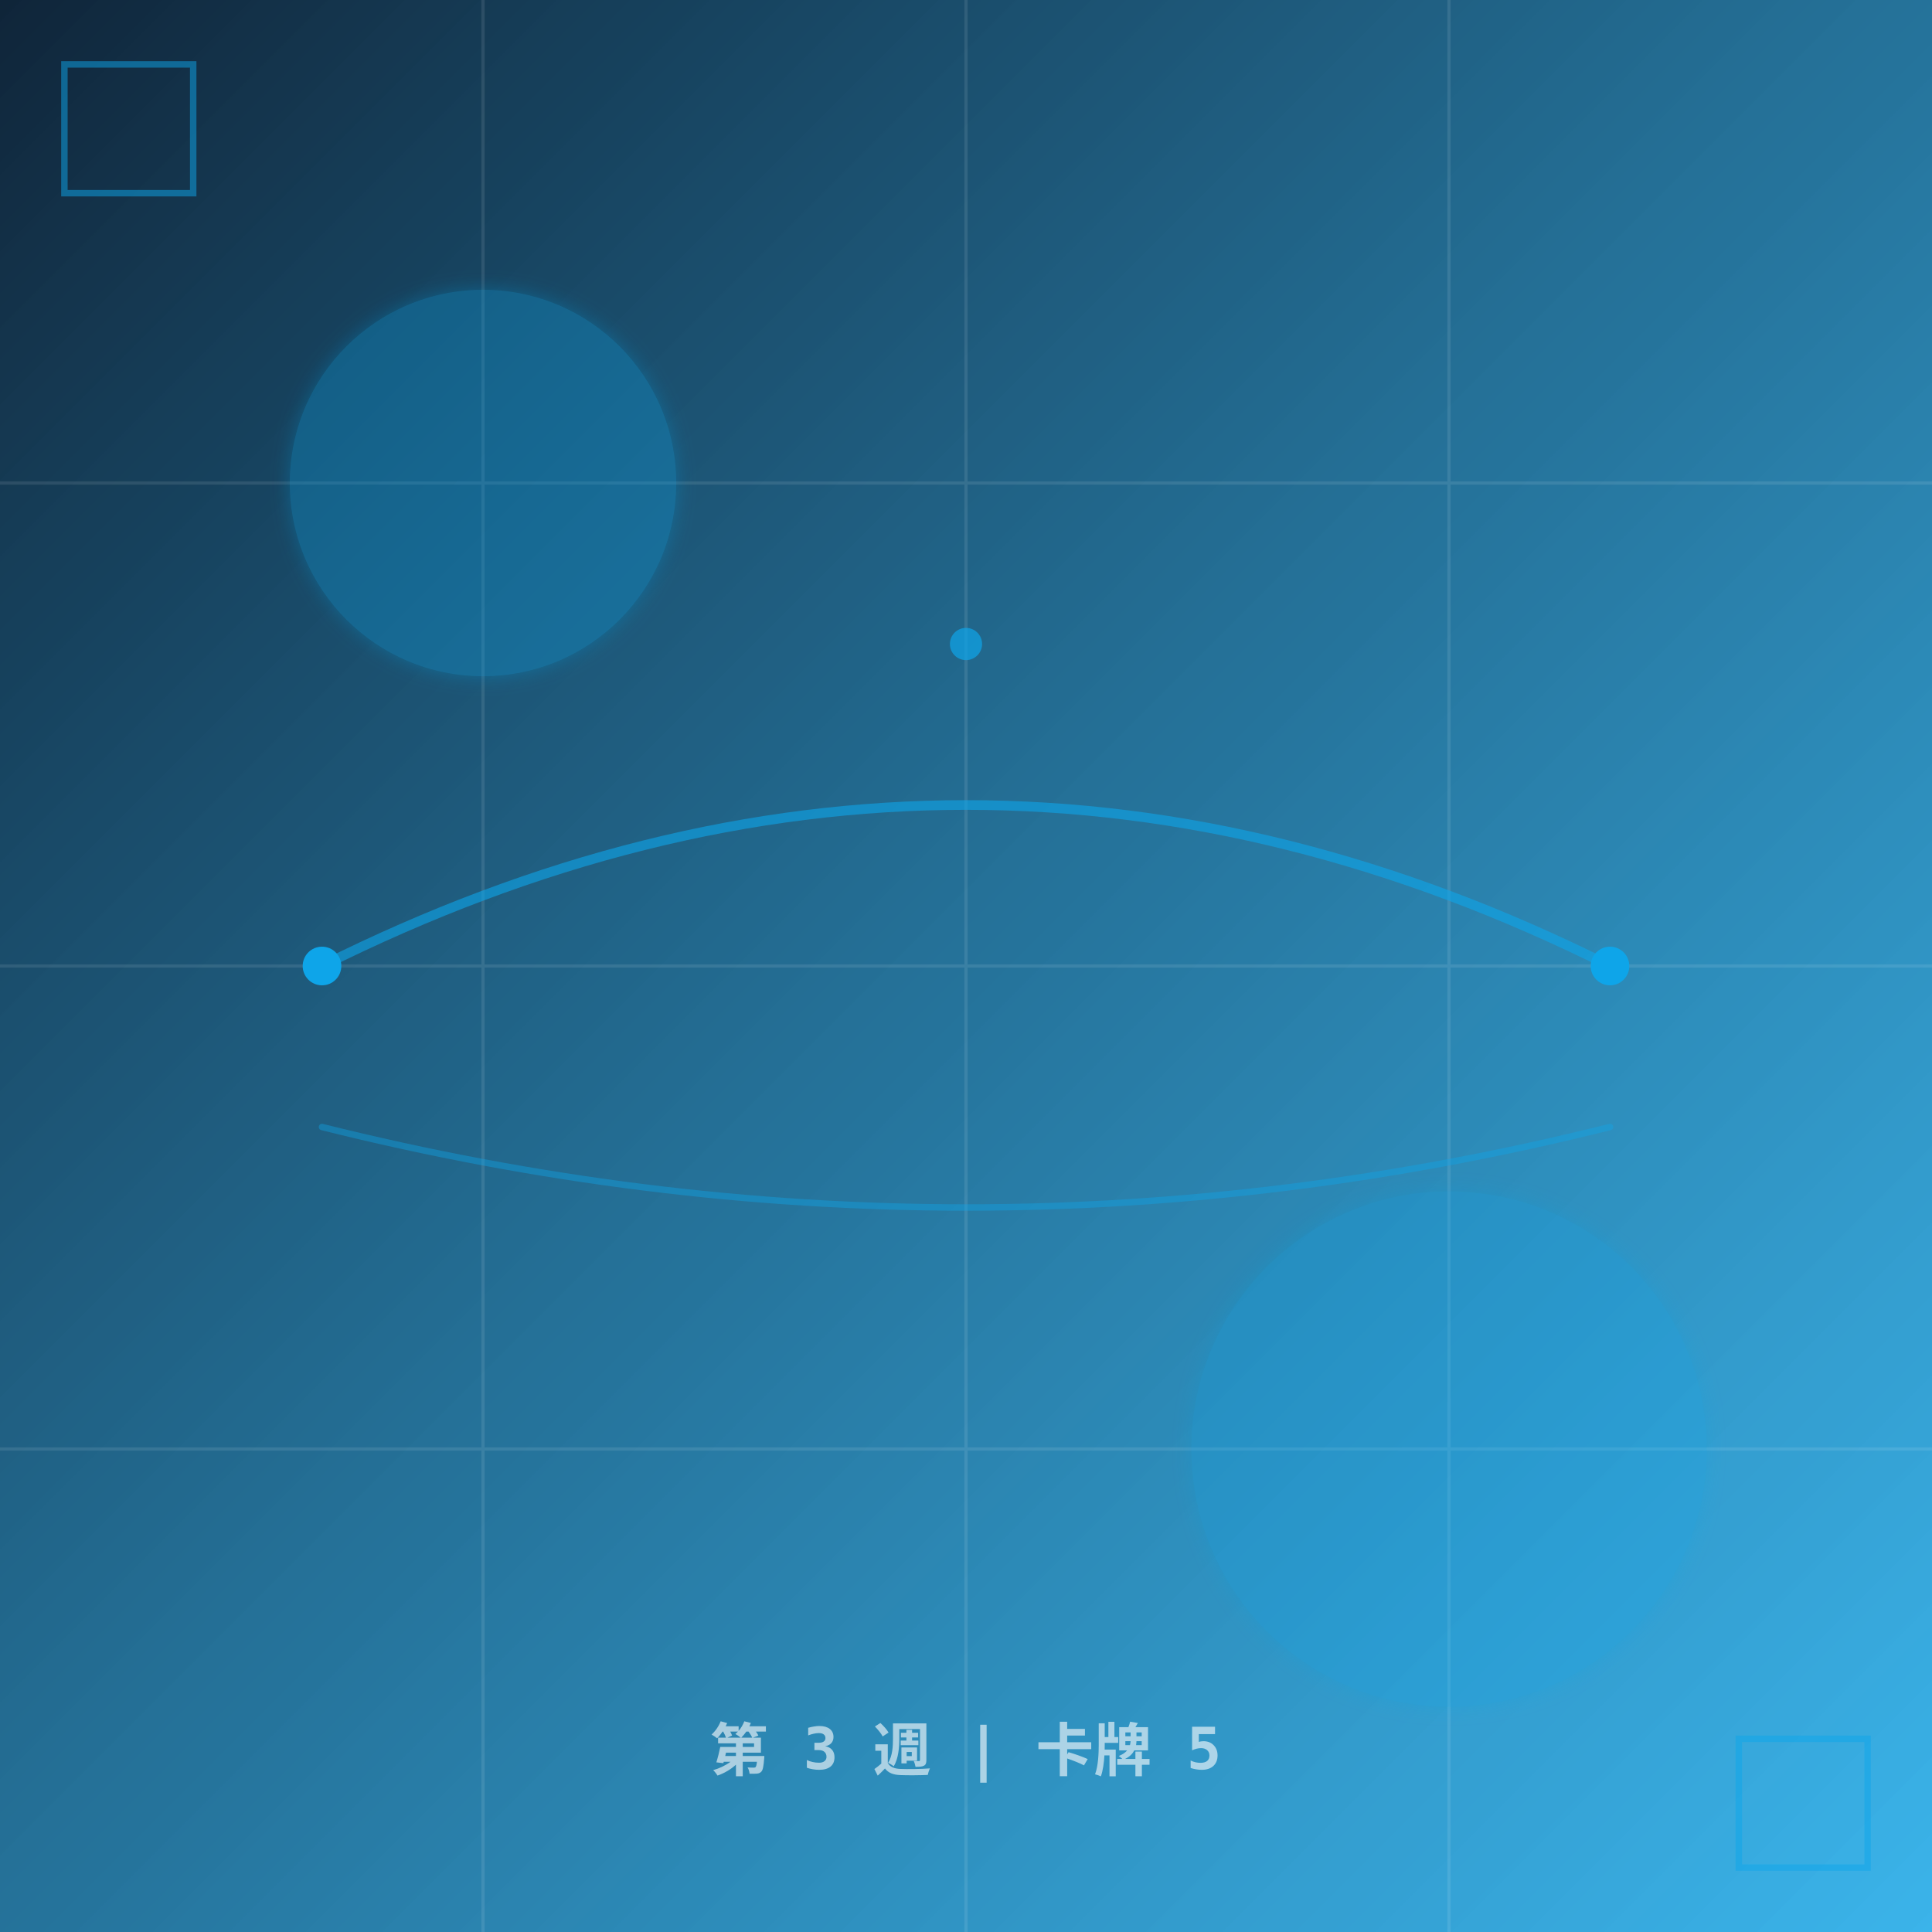
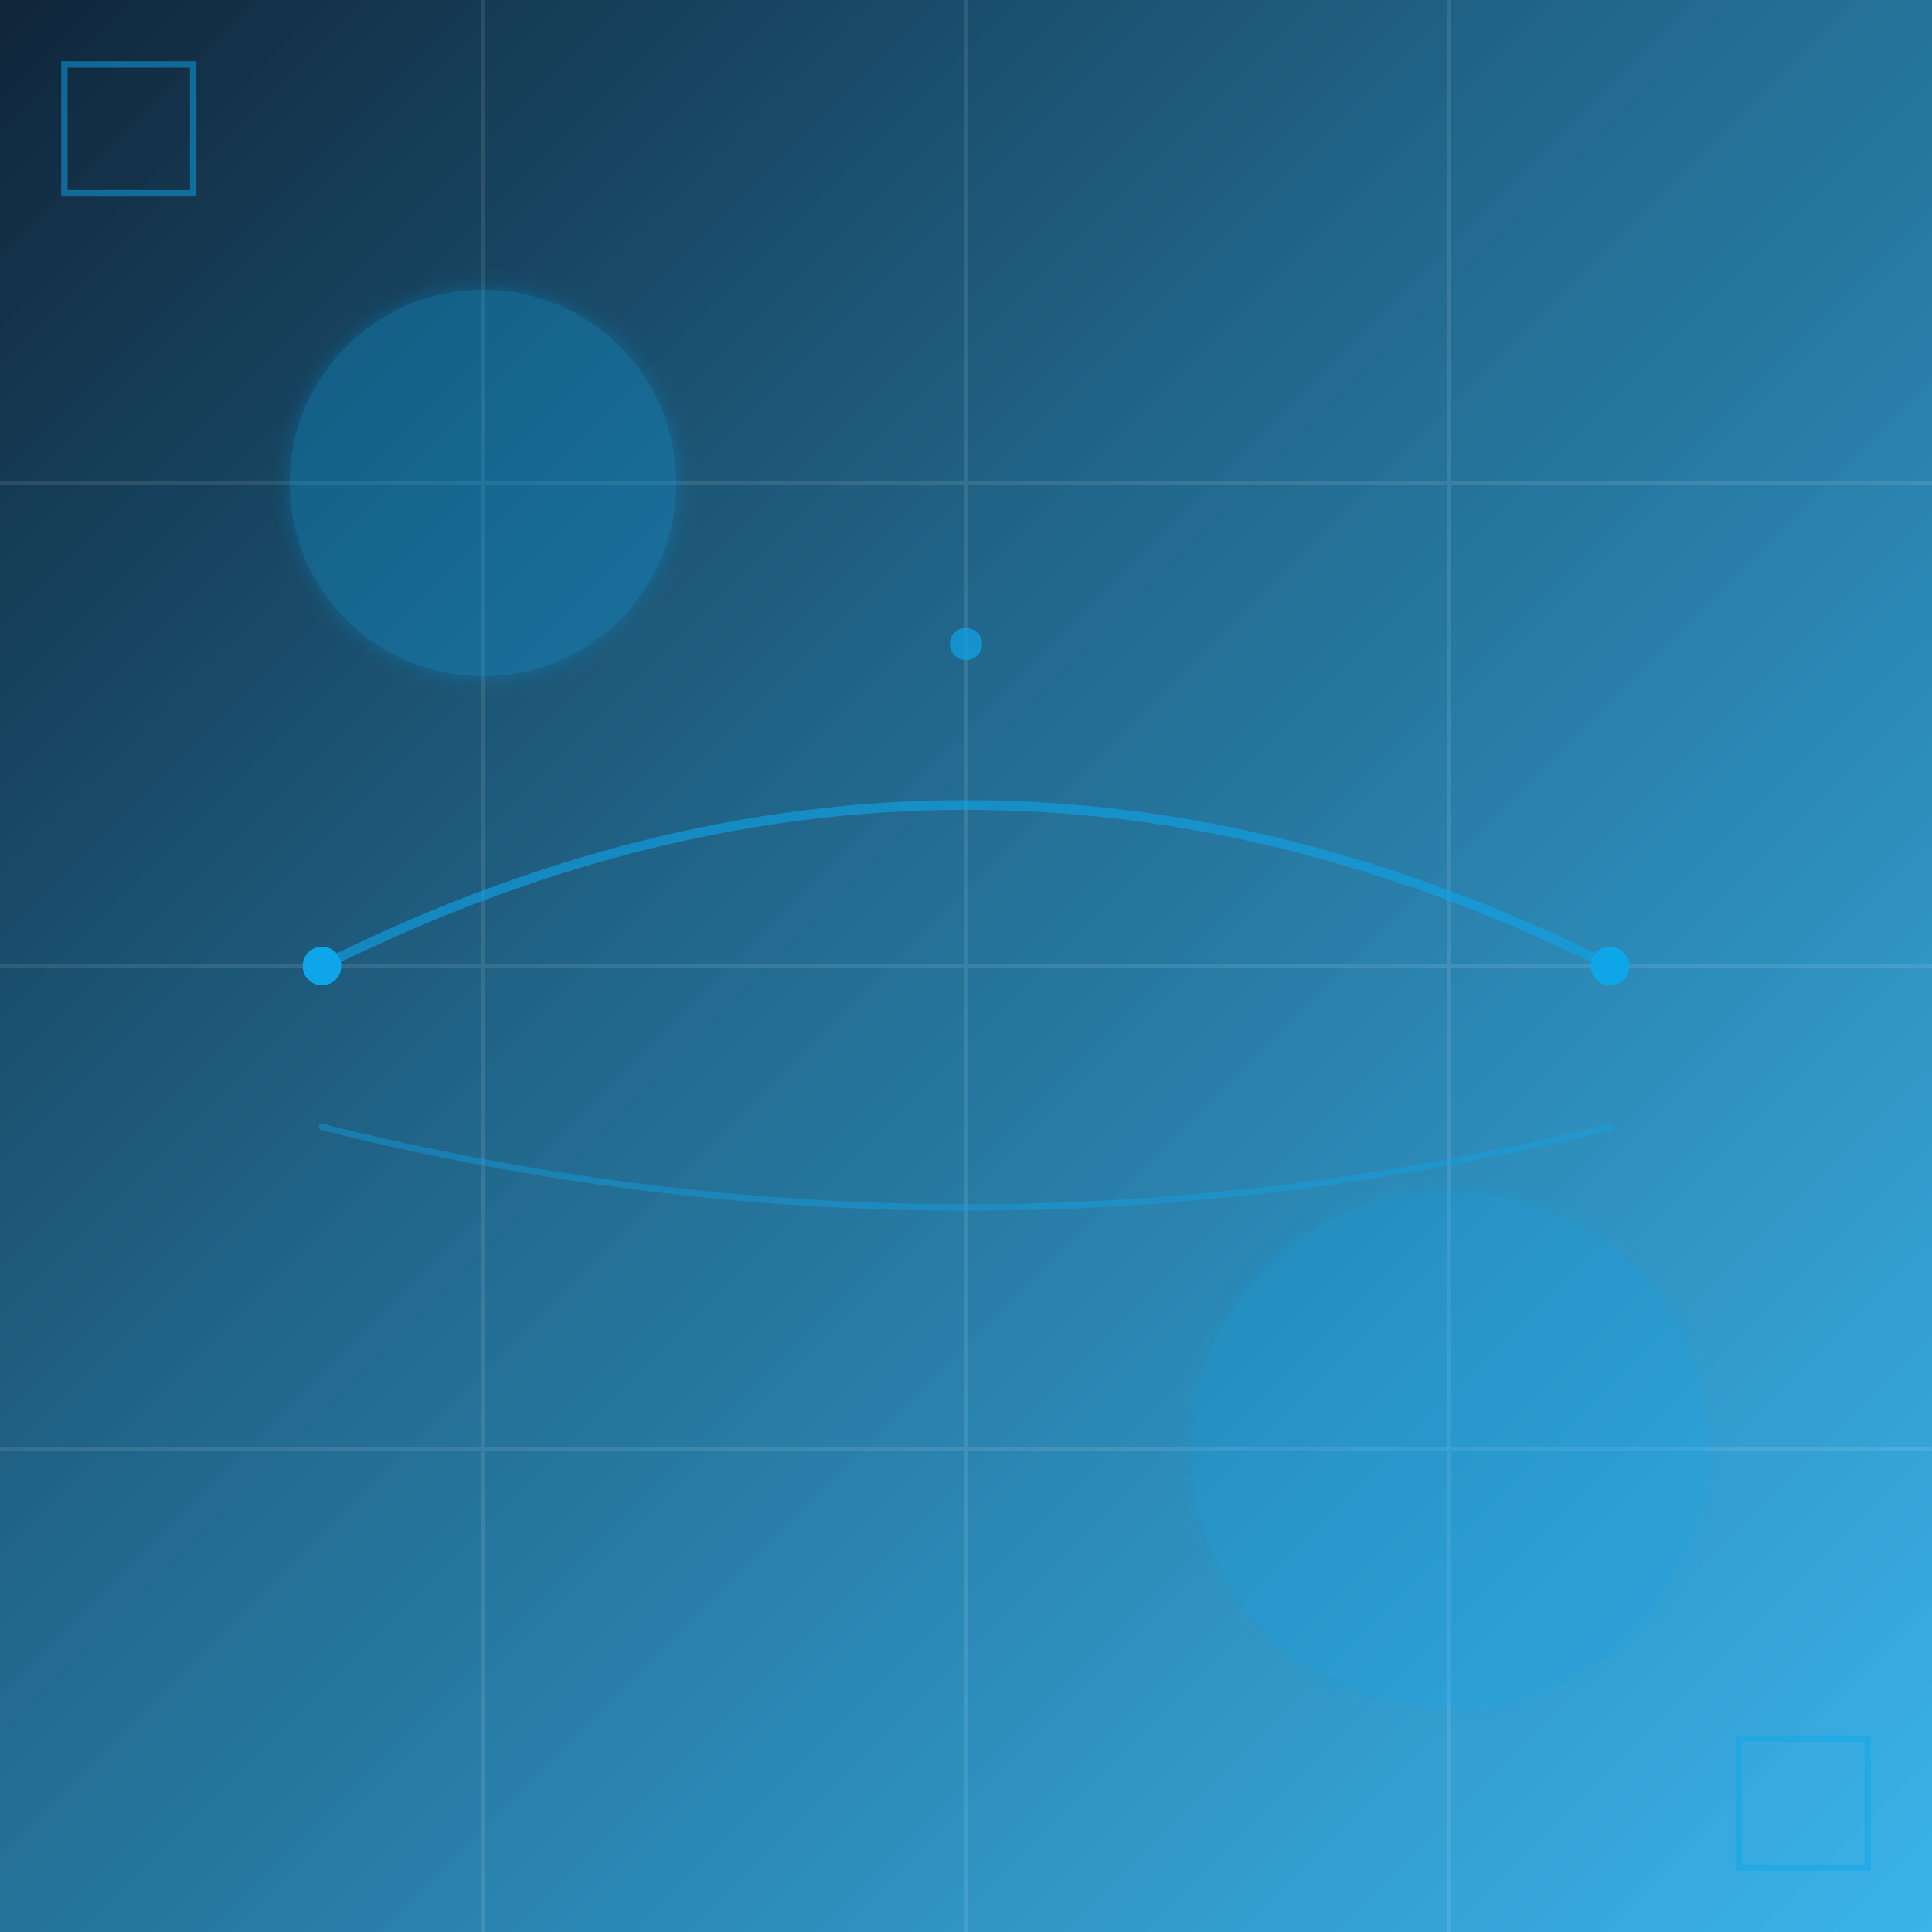
<svg xmlns="http://www.w3.org/2000/svg" width="600" height="600" viewBox="0 0 600 600">
  <defs>
    <linearGradient id="grad-3-5" x1="0%" y1="0%" x2="100%" y2="100%">
      <stop offset="0%" style="stop-color:#0f2438;stop-opacity:1" />
      <stop offset="100%" style="stop-color:#0ea5e9;stop-opacity:0.8" />
    </linearGradient>
    <filter id="glow-3-5">
      <feGaussianBlur stdDeviation="3" result="coloredBlur" />
      <feMerge>
        <feMergeNode in="coloredBlur" />
        <feMergeNode in="SourceGraphic" />
      </feMerge>
    </filter>
  </defs>
  <rect width="600" height="600" fill="url(#grad-3-5)" />
  <g opacity="0.1" stroke="white" stroke-width="1">
    <line x1="0" y1="150" x2="600" y2="150" />
    <line x1="0" y1="300" x2="600" y2="300" />
    <line x1="0" y1="450" x2="600" y2="450" />
    <line x1="150" y1="0" x2="150" y2="600" />
    <line x1="300" y1="0" x2="300" y2="600" />
    <line x1="450" y1="0" x2="450" y2="600" />
  </g>
  <circle cx="150" cy="150" r="60" fill="#0ea5e9" opacity="0.3" filter="url(#glow-3-5)" />
  <circle cx="450" cy="450" r="80" fill="#0ea5e9" opacity="0.2" filter="url(#glow-3-5)" />
  <path d="M 100 300 Q 300 200 500 300" stroke="#0ea5e9" stroke-width="3" fill="none" opacity="0.6" stroke-linecap="round" />
  <path d="M 100 350 Q 300 400 500 350" stroke="#0ea5e9" stroke-width="2" fill="none" opacity="0.4" stroke-linecap="round" />
  <circle cx="100" cy="300" r="6" fill="#0ea5e9" />
  <circle cx="300" cy="200" r="5" fill="#0ea5e9" opacity="0.7" />
  <circle cx="500" cy="300" r="6" fill="#0ea5e9" />
  <rect x="20" y="20" width="40" height="40" fill="none" stroke="#0ea5e9" stroke-width="2" opacity="0.5" />
  <rect x="540" y="540" width="40" height="40" fill="none" stroke="#0ea5e9" stroke-width="2" opacity="0.5" />
-   <text x="300" y="550" font-family="monospace" font-size="18" font-weight="bold" fill="white" text-anchor="middle" opacity="0.6">第 3 週 | 卡牌 5</text>
</svg>
